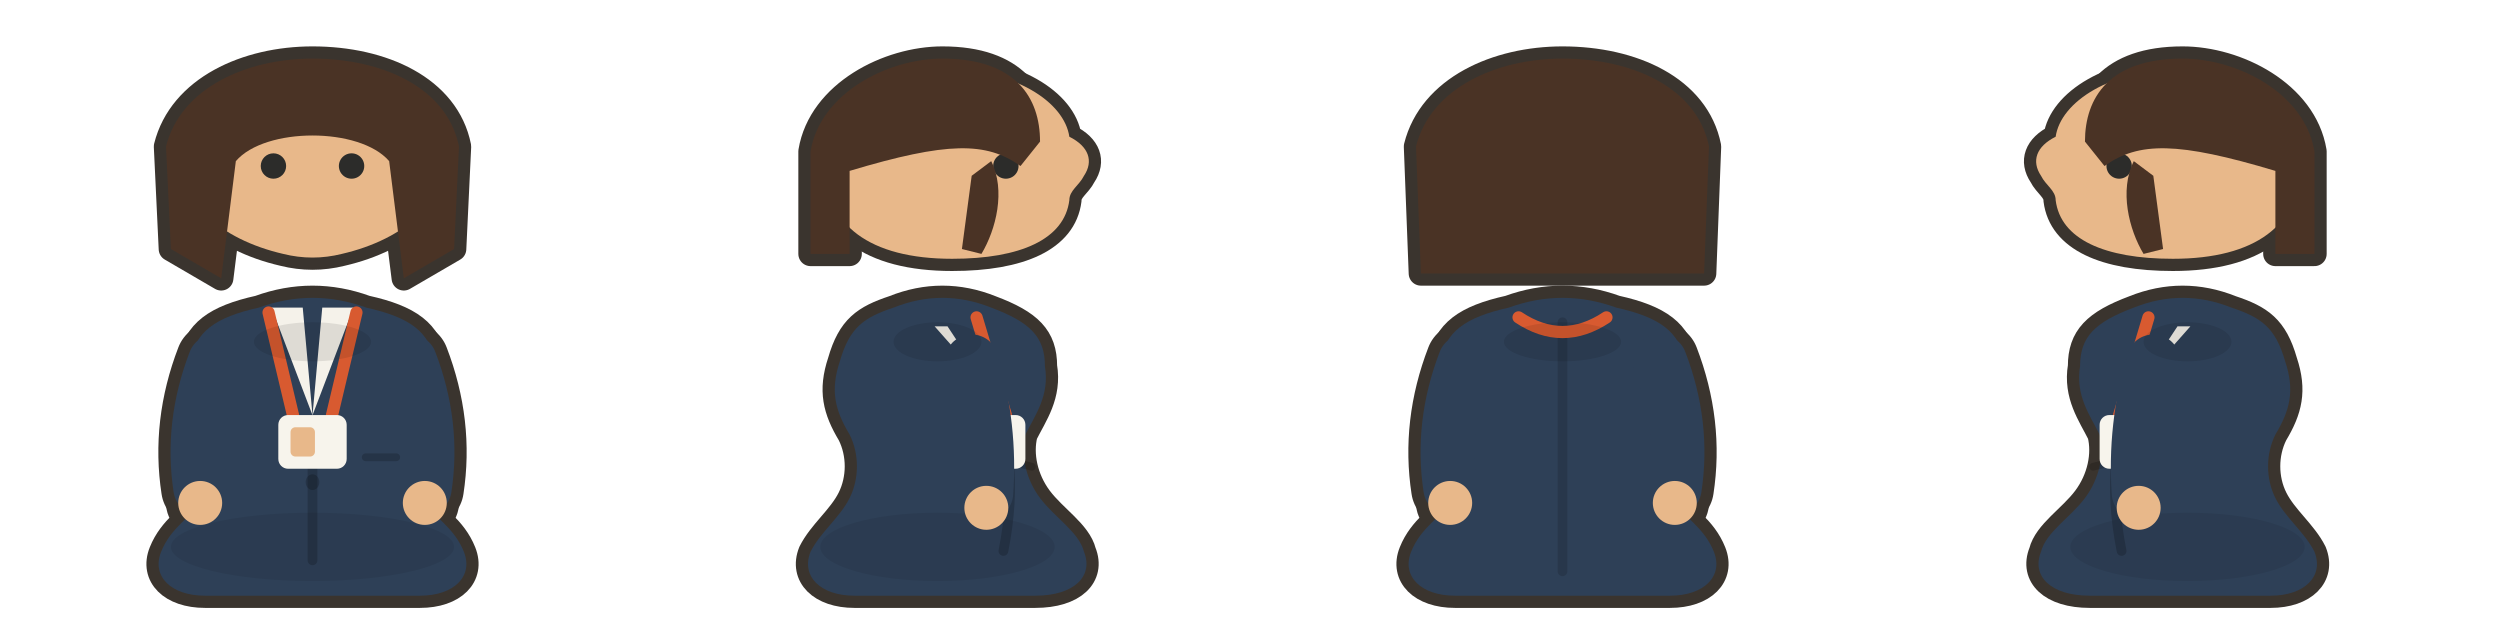
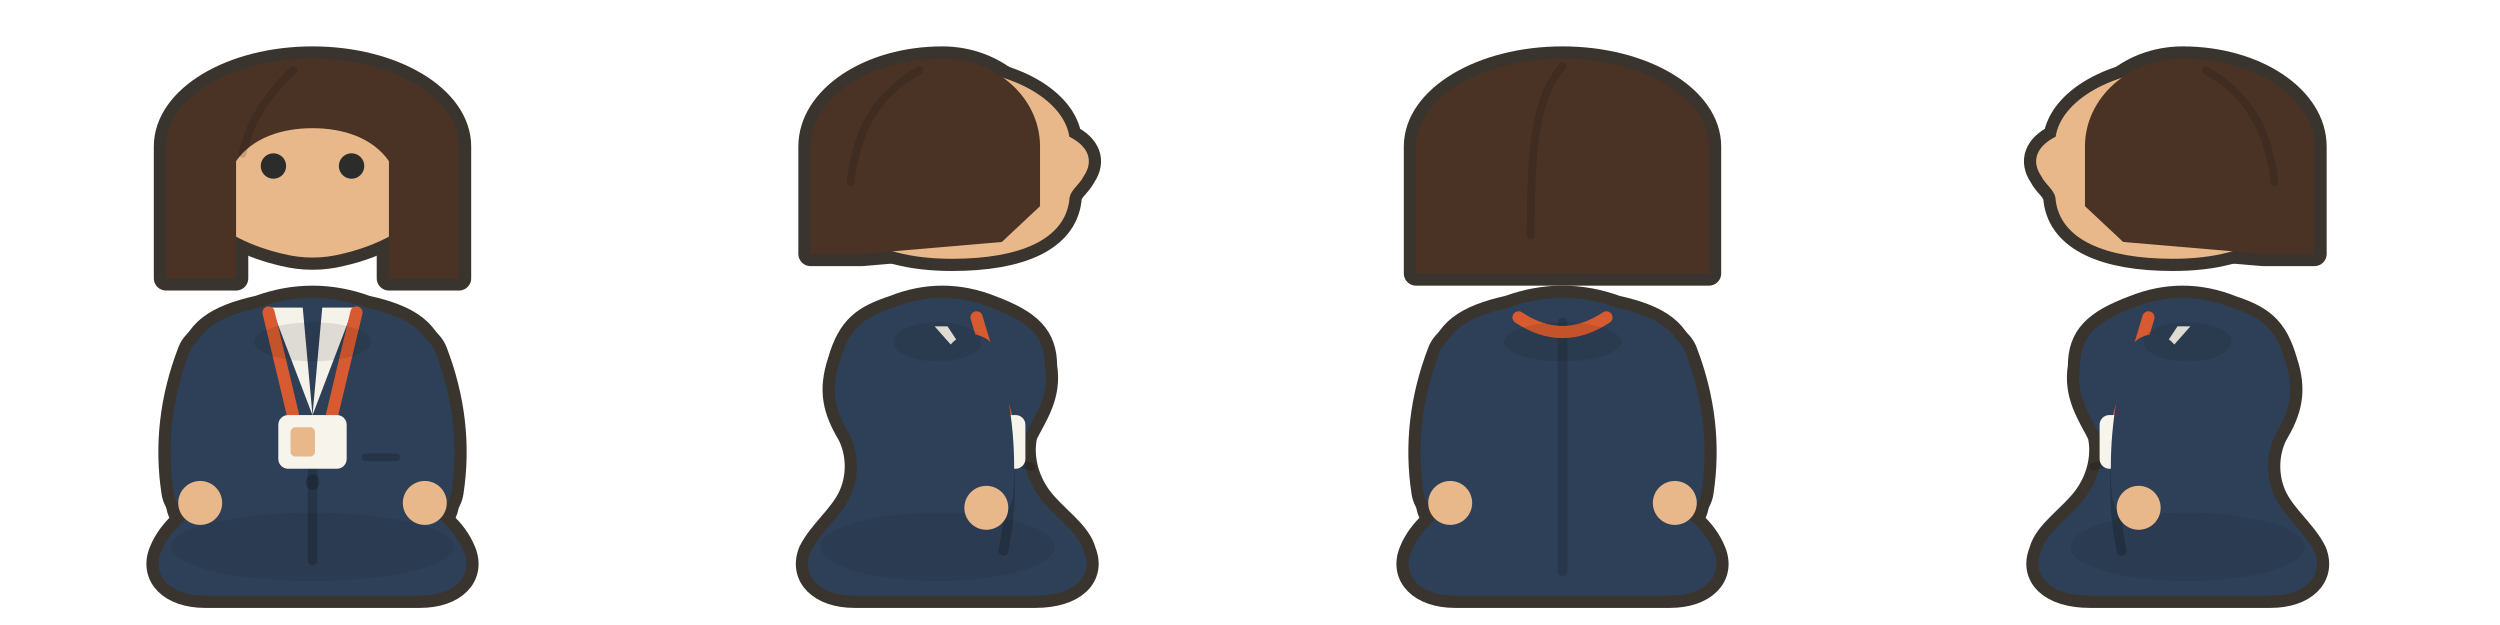
<svg xmlns="http://www.w3.org/2000/svg" viewBox="0 0 512 128" width="512" height="128">
  <g transform="translate(0 0)">
    <path d="M 48 113 a 16 4.5 0 1 0 32 0 a 16 4.5 0 1 0 -32 0 Z" fill="#000000" opacity="0.12" />
    <g transform="translate(0 5)">
      <g transform="translate(64 0) scale(1 1) translate(-64 0)">
        <g transform="translate(64 87)">
          <path d="M -11 -29 Q 0 -33 11 -29 C 20 -27 24 -24 25 -18 C 26 -11 22 -7 20 -3 C 18 1 19 6 22 10 C 25 14 29 16 31 21 C 33 26 29 30 22 30 H -22 C -29 30 -33 26 -31 21 C -29 16 -25 14 -22 10 C -19 6 -18 1 -20 -3 C -22 -7 -26 -11 -25 -18 C -24 -24 -20 -27 -11 -29 Z" fill="#3A342E" stroke="#3A342E" stroke-width="5" stroke-linejoin="round" stroke-linecap="round" />
        </g>
        <g transform="translate(64 87)">
          <path d="M -20 -18 Q -25 -5 -23 8" fill="none" stroke="#3A342E" stroke-width="16" stroke-linejoin="round" stroke-linecap="round" />
          <path d="M -27.5 11 a 4.5 4.5 0 1 0 9 0 a 4.5 4.5 0 1 0 -9 0 Z" fill="#3A342E" stroke="#3A342E" stroke-width="5" stroke-linejoin="round" stroke-linecap="round" />
          <path d="M 20 -18 Q 25 -5 23 8" fill="none" stroke="#3A342E" stroke-width="16" stroke-linejoin="round" stroke-linecap="round" />
          <path d="M 18.5 11 a 4.5 4.5 0 1 0 9 0 a 4.5 4.5 0 1 0 -9 0 Z" fill="#3A342E" stroke="#3A342E" stroke-width="5" stroke-linejoin="round" stroke-linecap="round" />
        </g>
      </g>
      <g transform="translate(64 58) scale(1) translate(-64 -58)">
        <g transform="translate(64 29)">
          <path d="M0-20C17-20 26-13 27-3 28 7 19 15 6 18 2 19-2 19-6 18-19 15-28 7-27-3-26-13-17-20 0-20Z" fill="#3A342E" stroke="#3A342E" stroke-width="5" stroke-linejoin="round" stroke-linecap="round" />
        </g>
        <g transform="translate(64 29)">
-           <path d="M -30 -4 C -27 -16 -13.5 -22 0 -22 C 14.4 -22 27.6 -16 30 -4 L 29 17 L 18.7 23 L 15.7 -1 C 9.7 -8 -9.7 -8 -15.7 -1 L -18.7 23 L -29 17 Z" fill="#3A342E" stroke="#3A342E" stroke-width="5" stroke-linejoin="round" stroke-linecap="round" />
+           <path d="M-30-4C-30-13.941-16.569-22 0-22 16.569-22 30-13.941 30-4L30 23 15.652 23 15.652-1C12.351-5.731 6.41-7.748 0-7.748-6.41-7.748-12.351-5.731-15.652-1L-15.652 23-30 23Z" fill="#3A342E" stroke="#3A342E" stroke-width="5" stroke-linejoin="round" stroke-linecap="round" />
        </g>
      </g>
      <g transform="translate(64 0) scale(1 1) translate(-64 0)">
        <g transform="translate(64 87)">
          <path d="M -11 -29 Q 0 -33 11 -29 C 20 -27 24 -24 25 -18 C 26 -11 22 -7 20 -3 C 18 1 19 6 22 10 C 25 14 29 16 31 21 C 33 26 29 30 22 30 H -22 C -29 30 -33 26 -31 21 C -29 16 -25 14 -22 10 C -19 6 -18 1 -20 -3 C -22 -7 -26 -11 -25 -18 C -24 -24 -20 -27 -11 -29 Z" fill="#2E4057" />
          <path d="M -29 20 a 29 7 0 1 0 58 0 a 29 7 0 1 0 -58 0 Z" fill="#00000012" />
        </g>
        <g transform="translate(64 87)">
          <path d="M-8.4-29L0-6.958-2-29Z" fill="#F5F2EA" />
          <path d="M2-29L0-6.958 8.4-29Z" fill="#F5F2EA" />
          <path d="M0-5.042L0 22.75" fill="none" stroke="#00000030" stroke-width="2" stroke-linecap="round" stroke-linejoin="round" />
          <path d="M-1.404-0.05C-1.404 0.525-1.136 1.057-0.702 1.345-0.268 1.632 0.268 1.632 0.702 1.345 1.136 1.057 1.404 0.525 1.404-0.05 1.404-0.625 1.136-1.157 0.702-1.445 0.268-1.732-0.268-1.732-0.702-1.445-1.136-1.157-1.404-0.625-1.404-0.05Z" fill="#00000033" />
          <path d="M-1.404 6.75C-1.404 7.325-1.136 7.857-0.702 8.145-0.268 8.432 0.268 8.432 0.702 8.145 1.136 7.857 1.404 7.325 1.404 6.75 1.404 6.175 1.136 5.643 0.702 5.355 0.268 5.068-0.268 5.068-0.702 5.355-1.136 5.643-1.404 6.175-1.404 6.75Z" fill="#00000033" />
          <path d="M10.904 1.65L17.144 1.65" fill="none" stroke="#00000030" stroke-width="1.6" stroke-linecap="round" stroke-linejoin="round" />
        </g>
        <g transform="translate(64 87)">
          <path d="M -9 -28 L -4 -7 M 9 -28 L 4 -7" fill="none" stroke="#D85A30" stroke-width="2.5" stroke-linecap="round" stroke-linejoin="round" />
          <path d="M -5 -7 h 10 a 2 2 0 0 1 2 2 v 7 a 2 2 0 0 1 -2 2 h -10 a 2 2 0 0 1 -2 -2 v -7 a 2 2 0 0 1 2 -2 Z" fill="#F7F4EC" />
          <path d="M -3.5 -4.5 h 3 a 1 1 0 0 1 1 1 v 4 a 1 1 0 0 1 -1 1 h -3 a 1 1 0 0 1 -1 -1 v -4 a 1 1 0 0 1 1 -1 Z" fill="#E8B88A" />
        </g>
        <g transform="translate(64 87)">
          <path d="M -20 -18 Q -25 -5 -23 8" fill="none" stroke="#2E4057" stroke-width="11" stroke-linecap="round" stroke-linejoin="round" />
          <path d="M -27.5 11 a 4.5 4.5 0 1 0 9 0 a 4.5 4.5 0 1 0 -9 0 Z" fill="#E8B88A" />
          <path d="M 20 -18 Q 25 -5 23 8" fill="none" stroke="#2E4057" stroke-width="11" stroke-linecap="round" stroke-linejoin="round" />
          <path d="M 18.5 11 a 4.5 4.5 0 1 0 9 0 a 4.5 4.5 0 1 0 -9 0 Z" fill="#E8B88A" />
        </g>
        <g transform="translate(64 87)">
          <path d="M -12 -22 a 12 4 0 1 0 24 0 a 12 4 0 1 0 -24 0 Z" fill="#00000018" />
        </g>
      </g>
      <g transform="translate(64 58) scale(1) translate(-64 -58)">
        <g transform="translate(64 29)">
          <path d="M0-20C17-20 26-13 27-3 28 7 19 15 6 18 2 19-2 19-6 18-19 15-28 7-27-3-26-13-17-20 0-20Z" fill="#E8B88A" />
          <path d="M-10.6 0C-10.6 1.436-9.436 2.6-8 2.6-6.564 2.6-5.4 1.436-5.4 0-5.4-1.436-6.564-2.6-8-2.6-9.436-2.6-10.6-1.436-10.6 0Z" fill="#2C2C2A" />
          <path d="M5.4 0C5.4 0.929 5.896 1.787 6.7 2.252 7.504 2.716 8.496 2.716 9.3 2.252 10.104 1.787 10.6 0.929 10.6 0 10.6-0.929 10.104-1.787 9.3-2.252 8.496-2.716 7.504-2.716 6.7-2.252 5.896-1.787 5.4-0.929 5.4 0Z" fill="#2C2C2A" />
        </g>
        <g transform="translate(64 29)">
-           <path d="M -30 -4 C -27 -16 -13.5 -22 0 -22 C 14.4 -22 27.6 -16 30 -4 L 29 17 L 18.7 23 L 15.7 -1 C 9.7 -8 -9.7 -8 -15.7 -1 L -18.7 23 L -29 17 Z" fill="#4A3325" />
+           <path d="M-30-4C-30-13.941-16.569-22 0-22 16.569-22 30-13.941 30-4L30 23 15.652 23 15.652-1C12.351-5.731 6.41-7.748 0-7.748-6.41-7.748-12.351-5.731-15.652-1L-15.652 23-30 23Z" fill="#4A3325" />
+           <path d="M-3.913-19.652C-9.13-14.957-13.043-8.696-14.348-2.5" fill="none" stroke="#00000024" stroke-width="1.6" stroke-linecap="round" stroke-linejoin="round" />
        </g>
      </g>
    </g>
  </g>
  <g transform="translate(128 0)">
    <path d="M 48 113 a 16 4.5 0 1 0 32 0 a 16 4.5 0 1 0 -32 0 Z" fill="#000000" opacity="0.12" />
    <g transform="translate(0 5)">
      <g transform="translate(64 0) scale(1 1) translate(-64 0)">
        <g transform="translate(64 87)">
          <path d="M -9 -29 Q 1 -33 11 -29 C 19 -26 22 -23 22 -17 C 23 -11 20 -7 18 -3 C 17 1 18 6 21 10 C 24 14 29 17 30 21 C 32 26 28 30 20 30 H -17 C -24 30 -28 26 -26 21 C -24 17 -20 14 -18 10 C -16 6 -16 1 -18 -3 C -21 -8 -22 -12 -20 -18 C -18 -25 -15 -27 -9 -29 Z" fill="#3A342E" stroke="#3A342E" stroke-width="5" stroke-linejoin="round" stroke-linecap="round" />
        </g>
        <g transform="translate(64 87)">
          <path d="M 7 -18 Q 11 -4.5 10 9" fill="none" stroke="#3A342E" stroke-width="16" stroke-linejoin="round" stroke-linecap="round" />
          <path d="M 5.5 12 a 4.5 4.5 0 1 0 9 0 a 4.5 4.5 0 1 0 -9 0 Z" fill="#3A342E" stroke="#3A342E" stroke-width="5" stroke-linejoin="round" stroke-linecap="round" />
        </g>
      </g>
      <g transform="translate(64 58) scale(1) translate(-64 -58)">
        <g transform="translate(67 29)">
          <path d="M-3-20C13-20 23-13 24-6 28-4 29-1 27 2 26 4 24 5 24 7 23 15 14 19 0 19-17 19-26 12-26 0-26-11-17-20-3-20Z" fill="#3A342E" stroke="#3A342E" stroke-width="5" stroke-linejoin="round" stroke-linecap="round" />
        </g>
        <g transform="translate(67 29)">
-           <path d="M -29 18 L -29 -3 C -27 -15 -13.1 -22 -2 -22 C 13 -22 18 -14 18 -5 L 14 0 C 7 -5 -1 -5 -21 1 L -21 18 Z" fill="#3A342E" stroke="#3A342E" stroke-width="5" stroke-linejoin="round" stroke-linecap="round" />
-           <path d="M 8 -1 C 11 5 9 13 6 18 L 2 17 L 4 2 Z" fill="#3A342E" stroke="#3A342E" stroke-width="5" stroke-linejoin="round" stroke-linecap="round" />
+           <path d="M-29-4C-29-13.941-16.912-22-2-22 9.046-22 18-13.941 18-4L18 8.222 10.174 15.556-18.435 18-29 18Z" fill="#3A342E" stroke="#3A342E" stroke-width="5" stroke-linejoin="round" stroke-linecap="round" />
        </g>
      </g>
      <g transform="translate(64 0) scale(1 1) translate(-64 0)">
        <g transform="translate(64 87)">
          <path d="M -9 -29 Q 1 -33 11 -29 C 19 -26 22 -23 22 -17 C 23 -11 20 -7 18 -3 C 17 1 18 6 21 10 C 24 14 29 17 30 21 C 32 26 28 30 20 30 H -17 C -24 30 -28 26 -26 21 C -24 17 -20 14 -18 10 C -16 6 -16 1 -18 -3 C -21 -8 -22 -12 -20 -18 C -18 -25 -15 -27 -9 -29 Z" fill="#2E4057" />
          <path d="M -24 20 a 24 7 0 1 0 48 0 a 24 7 0 1 0 -48 0 Z" fill="#00000012" />
        </g>
        <g transform="translate(64 87)">
          <path d="M-0.59-25.167L9.85-13.36 2.05-25.167Z" fill="#F5F2EA" />
          <path d="M9.85-13.36Q17.5 0.708 13.5 20.833" fill="none" stroke="#00000030" stroke-width="2" stroke-linecap="round" stroke-linejoin="round" />
          <path d="M15.215-1.263C15.215-0.374 15.808 0.347 16.541 0.347 17.273 0.347 17.867-0.374 17.867-1.263 17.867-2.153 17.273-2.874 16.541-2.874 15.808-2.874 15.215-2.153 15.215-1.263Z" fill="#0000003D" />
          <path d="M15.441 2.64L19.341 3.587" fill="none" stroke="#00000030" stroke-width="1.6" stroke-linecap="round" stroke-linejoin="round" />
        </g>
        <g transform="translate(64 87)">
          <path d="M 8 -27 L 14 -7" fill="none" stroke="#D85A30" stroke-width="2.5" stroke-linecap="round" stroke-linejoin="round" />
          <path d="M 11 -7 h 5 a 2 2 0 0 1 2 2 v 7 a 2 2 0 0 1 -2 2 h -5 a 2 2 0 0 1 -2 -2 v -7 a 2 2 0 0 1 2 -2 Z" fill="#F7F4EC" />
        </g>
        <g transform="translate(64 87)">
          <path d="M 7 -18 Q 11 -4.5 10 9" fill="none" stroke="#2E4057" stroke-width="11" stroke-linecap="round" stroke-linejoin="round" />
          <path d="M 5.5 12 a 4.5 4.5 0 1 0 9 0 a 4.5 4.5 0 1 0 -9 0 Z" fill="#E8B88A" />
        </g>
        <g transform="translate(64 87)">
          <path d="M -9 -22 a 9 4 0 1 0 18 0 a 9 4 0 1 0 -18 0 Z" fill="#00000018" />
        </g>
      </g>
      <g transform="translate(64 58) scale(1) translate(-64 -58)">
        <g transform="translate(67 29)">
          <path d="M-3-20C13-20 23-13 24-6 28-4 29-1 27 2 26 4 24 5 24 7 23 15 14 19 0 19-17 19-26 12-26 0-26-11-17-20-3-20Z" fill="#E8B88A" />
          <path d="M8.4 0C8.4 0.929 8.896 1.787 9.7 2.252 10.504 2.716 11.496 2.716 12.3 2.252 13.104 1.787 13.6 0.929 13.6 0 13.6-0.929 13.104-1.787 12.3-2.252 11.496-2.716 10.504-2.716 9.7-2.252 8.896-1.787 8.4-0.929 8.4 0Z" fill="#2C2C2A" />
        </g>
        <g transform="translate(67 29)">
-           <path d="M -29 18 L -29 -3 C -27 -15 -13.1 -22 -2 -22 C 13 -22 18 -14 18 -5 L 14 0 C 7 -5 -1 -5 -21 1 L -21 18 Z" fill="#4A3325" />
-           <path d="M 8 -1 C 11 5 9 13 6 18 L 2 17 L 4 2 Z" fill="#4A3325" />
+           <path d="M-29-4C-29-13.941-16.912-22-2-22 9.046-22 18-13.941 18-4L18 8.222 10.174 15.556-18.435 18-29 18Z" fill="#4A3325" />
+           <path d="M-6.696-19.652C-14.913-14.957-19.609-7.913-20.783 3.333" fill="none" stroke="#00000024" stroke-width="1.6" stroke-linecap="round" stroke-linejoin="round" />
        </g>
      </g>
    </g>
  </g>
  <g transform="translate(256 0)">
    <path d="M 48 113 a 16 4.5 0 1 0 32 0 a 16 4.5 0 1 0 -32 0 Z" fill="#000000" opacity="0.12" />
    <g transform="translate(0 5)">
      <g transform="translate(64 0) scale(1 1) translate(-64 0)">
        <g transform="translate(64 87)">
          <path d="M -11 -29 Q 0 -33 11 -29 C 20 -27 24 -24 25 -18 C 26 -11 22 -7 20 -3 C 18 1 19 6 22 10 C 25 14 29 16 31 21 C 33 26 29 30 22 30 H -22 C -29 30 -33 26 -31 21 C -29 16 -25 14 -22 10 C -19 6 -18 1 -20 -3 C -22 -7 -26 -11 -25 -18 C -24 -24 -20 -27 -11 -29 Z" fill="#3A342E" stroke="#3A342E" stroke-width="5" stroke-linejoin="round" stroke-linecap="round" />
        </g>
        <g transform="translate(64 87)">
          <path d="M -20 -18 Q -25 -5 -23 8" fill="none" stroke="#3A342E" stroke-width="16" stroke-linejoin="round" stroke-linecap="round" />
          <path d="M -27.5 11 a 4.5 4.5 0 1 0 9 0 a 4.5 4.5 0 1 0 -9 0 Z" fill="#3A342E" stroke="#3A342E" stroke-width="5" stroke-linejoin="round" stroke-linecap="round" />
          <path d="M 20 -18 Q 25 -5 23 8" fill="none" stroke="#3A342E" stroke-width="16" stroke-linejoin="round" stroke-linecap="round" />
          <path d="M 18.5 11 a 4.5 4.5 0 1 0 9 0 a 4.5 4.5 0 1 0 -9 0 Z" fill="#3A342E" stroke="#3A342E" stroke-width="5" stroke-linejoin="round" stroke-linecap="round" />
        </g>
      </g>
      <g transform="translate(64 58) scale(1) translate(-64 -58)">
        <g transform="translate(64 29)">
          <path d="M0-20C17-20 26-13 27-3 28 8 19 16 6 18 2 19-2 19-6 18-19 16-28 8-27-3-26-13-17-20 0-20Z" fill="#3A342E" stroke="#3A342E" stroke-width="5" stroke-linejoin="round" stroke-linecap="round" />
        </g>
        <g transform="translate(64 29)">
-           <path d="M -30 -4 C -27 -16 -13.5 -22 0 -22 C 14.4 -22 27.6 -16 30 -4 L 29 22 H -29 Z" fill="#3A342E" stroke="#3A342E" stroke-width="5" stroke-linejoin="round" stroke-linecap="round" />
+           <path d="M-30-4C-30-13.941-16.569-22 0-22 16.569-22 30-13.941 30-4L30 22-30 22Z" fill="#3A342E" stroke="#3A342E" stroke-width="5" stroke-linejoin="round" stroke-linecap="round" />
        </g>
      </g>
      <g transform="translate(64 0) scale(1 1) translate(-64 0)">
        <g transform="translate(64 87)">
          <path d="M -11 -29 Q 0 -33 11 -29 C 20 -27 24 -24 25 -18 C 26 -11 22 -7 20 -3 C 18 1 19 6 22 10 C 25 14 29 16 31 21 C 33 26 29 30 22 30 H -22 C -29 30 -33 26 -31 21 C -29 16 -25 14 -22 10 C -19 6 -18 1 -20 -3 C -22 -7 -26 -11 -25 -18 C -24 -24 -20 -27 -11 -29 Z" fill="#2E4057" />
        </g>
        <g transform="translate(64 87)">
          <path d="M 0 -26 L 0 25" fill="none" stroke="#00000022" stroke-width="2" stroke-linecap="round" stroke-linejoin="round" />
        </g>
        <g transform="translate(64 87)">
          <path d="M -9 -27 Q 0 -21 9 -27" fill="none" stroke="#D85A30" stroke-width="2.5" stroke-linecap="round" stroke-linejoin="round" />
        </g>
        <g transform="translate(64 87)">
          <path d="M -20 -18 Q -25 -5 -23 8" fill="none" stroke="#2E4057" stroke-width="11" stroke-linecap="round" stroke-linejoin="round" />
          <path d="M -27.5 11 a 4.5 4.5 0 1 0 9 0 a 4.5 4.5 0 1 0 -9 0 Z" fill="#E8B88A" />
          <path d="M 20 -18 Q 25 -5 23 8" fill="none" stroke="#2E4057" stroke-width="11" stroke-linecap="round" stroke-linejoin="round" />
          <path d="M 18.5 11 a 4.5 4.5 0 1 0 9 0 a 4.5 4.5 0 1 0 -9 0 Z" fill="#E8B88A" />
        </g>
        <g transform="translate(64 87)">
          <path d="M -12 -22 a 12 4 0 1 0 24 0 a 12 4 0 1 0 -24 0 Z" fill="#00000018" />
        </g>
      </g>
      <g transform="translate(64 58) scale(1) translate(-64 -58)">
        <g transform="translate(64 29)">
          <path d="M0-20C17-20 26-13 27-3 28 8 19 16 6 18 2 19-2 19-6 18-19 16-28 8-27-3-26-13-17-20 0-20Z" fill="#E8B88A" />
        </g>
        <g transform="translate(64 29)">
-           <path d="M -30 -4 C -27 -16 -13.5 -22 0 -22 C 14.4 -22 27.6 -16 30 -4 L 29 22 H -29 Z" fill="#4A3325" />
+           <path d="M-30-4C-30-13.941-16.569-22 0-22 16.569-22 30-13.941 30-4L30 22-30 22Z" fill="#4A3325" />
+           <path d="M0-20.435C-5.217-14.174-6.522-5.565-6.522 14.2" fill="none" stroke="#00000024" stroke-width="1.6" stroke-linecap="round" stroke-linejoin="round" />
        </g>
      </g>
    </g>
  </g>
  <g transform="translate(384 0)">
    <path d="M 48 113 a 16 4.5 0 1 0 32 0 a 16 4.5 0 1 0 -32 0 Z" fill="#000000" opacity="0.12" />
    <g transform="translate(0 5)">
      <g transform="translate(128 0) scale(-1 1)">
        <g transform="translate(64 0) scale(1 1) translate(-64 0)">
          <g transform="translate(64 87)">
            <path d="M -9 -29 Q 1 -33 11 -29 C 19 -26 22 -23 22 -17 C 23 -11 20 -7 18 -3 C 17 1 18 6 21 10 C 24 14 29 17 30 21 C 32 26 28 30 20 30 H -17 C -24 30 -28 26 -26 21 C -24 17 -20 14 -18 10 C -16 6 -16 1 -18 -3 C -21 -8 -22 -12 -20 -18 C -18 -25 -15 -27 -9 -29 Z" fill="#3A342E" stroke="#3A342E" stroke-width="5" stroke-linejoin="round" stroke-linecap="round" />
          </g>
          <g transform="translate(64 87)">
            <path d="M 7 -18 Q 11 -4.5 10 9" fill="none" stroke="#3A342E" stroke-width="16" stroke-linejoin="round" stroke-linecap="round" />
            <path d="M 5.5 12 a 4.5 4.5 0 1 0 9 0 a 4.5 4.5 0 1 0 -9 0 Z" fill="#3A342E" stroke="#3A342E" stroke-width="5" stroke-linejoin="round" stroke-linecap="round" />
          </g>
        </g>
        <g transform="translate(64 58) scale(1) translate(-64 -58)">
          <g transform="translate(67 29)">
            <path d="M-3-20C13-20 23-13 24-6 28-4 29-1 27 2 26 4 24 5 24 7 23 15 14 19 0 19-17 19-26 12-26 0-26-11-17-20-3-20Z" fill="#3A342E" stroke="#3A342E" stroke-width="5" stroke-linejoin="round" stroke-linecap="round" />
          </g>
          <g transform="translate(67 29)">
-             <path d="M -29 18 L -29 -3 C -27 -15 -13.1 -22 -2 -22 C 13 -22 18 -14 18 -5 L 14 0 C 7 -5 -1 -5 -21 1 L -21 18 Z" fill="#3A342E" stroke="#3A342E" stroke-width="5" stroke-linejoin="round" stroke-linecap="round" />
-             <path d="M 8 -1 C 11 5 9 13 6 18 L 2 17 L 4 2 Z" fill="#3A342E" stroke="#3A342E" stroke-width="5" stroke-linejoin="round" stroke-linecap="round" />
+             <path d="M-29-4C-29-13.941-16.912-22-2-22 9.046-22 18-13.941 18-4L18 8.222 10.174 15.556-18.435 18-29 18Z" fill="#3A342E" stroke="#3A342E" stroke-width="5" stroke-linejoin="round" stroke-linecap="round" />
          </g>
        </g>
        <g transform="translate(64 0) scale(1 1) translate(-64 0)">
          <g transform="translate(64 87)">
            <path d="M -9 -29 Q 1 -33 11 -29 C 19 -26 22 -23 22 -17 C 23 -11 20 -7 18 -3 C 17 1 18 6 21 10 C 24 14 29 17 30 21 C 32 26 28 30 20 30 H -17 C -24 30 -28 26 -26 21 C -24 17 -20 14 -18 10 C -16 6 -16 1 -18 -3 C -21 -8 -22 -12 -20 -18 C -18 -25 -15 -27 -9 -29 Z" fill="#2E4057" />
            <path d="M -24 20 a 24 7 0 1 0 48 0 a 24 7 0 1 0 -48 0 Z" fill="#00000012" />
          </g>
          <g transform="translate(64 87)">
            <path d="M-0.59-25.167L9.85-13.36 2.05-25.167Z" fill="#F5F2EA" />
            <path d="M9.85-13.36Q17.5 0.708 13.5 20.833" fill="none" stroke="#00000030" stroke-width="2" stroke-linecap="round" stroke-linejoin="round" />
            <path d="M15.215-1.263C15.215-0.374 15.808 0.347 16.541 0.347 17.273 0.347 17.867-0.374 17.867-1.263 17.867-2.153 17.273-2.874 16.541-2.874 15.808-2.874 15.215-2.153 15.215-1.263Z" fill="#0000003D" />
            <path d="M15.441 2.64L19.341 3.587" fill="none" stroke="#00000030" stroke-width="1.6" stroke-linecap="round" stroke-linejoin="round" />
          </g>
          <g transform="translate(64 87)">
            <path d="M 8 -27 L 14 -7" fill="none" stroke="#D85A30" stroke-width="2.5" stroke-linecap="round" stroke-linejoin="round" />
            <path d="M 11 -7 h 5 a 2 2 0 0 1 2 2 v 7 a 2 2 0 0 1 -2 2 h -5 a 2 2 0 0 1 -2 -2 v -7 a 2 2 0 0 1 2 -2 Z" fill="#F7F4EC" />
          </g>
          <g transform="translate(64 87)">
            <path d="M 7 -18 Q 11 -4.5 10 9" fill="none" stroke="#2E4057" stroke-width="11" stroke-linecap="round" stroke-linejoin="round" />
            <path d="M 5.5 12 a 4.5 4.5 0 1 0 9 0 a 4.5 4.5 0 1 0 -9 0 Z" fill="#E8B88A" />
          </g>
          <g transform="translate(64 87)">
            <path d="M -9 -22 a 9 4 0 1 0 18 0 a 9 4 0 1 0 -18 0 Z" fill="#00000018" />
          </g>
        </g>
        <g transform="translate(64 58) scale(1) translate(-64 -58)">
          <g transform="translate(67 29)">
            <path d="M-3-20C13-20 23-13 24-6 28-4 29-1 27 2 26 4 24 5 24 7 23 15 14 19 0 19-17 19-26 12-26 0-26-11-17-20-3-20Z" fill="#E8B88A" />
            <path d="M8.4 0C8.4 0.929 8.896 1.787 9.7 2.252 10.504 2.716 11.496 2.716 12.3 2.252 13.104 1.787 13.6 0.929 13.6 0 13.6-0.929 13.104-1.787 12.3-2.252 11.496-2.716 10.504-2.716 9.7-2.252 8.896-1.787 8.4-0.929 8.4 0Z" fill="#2C2C2A" />
          </g>
          <g transform="translate(67 29)">
-             <path d="M -29 18 L -29 -3 C -27 -15 -13.1 -22 -2 -22 C 13 -22 18 -14 18 -5 L 14 0 C 7 -5 -1 -5 -21 1 L -21 18 Z" fill="#4A3325" />
-             <path d="M 8 -1 C 11 5 9 13 6 18 L 2 17 L 4 2 Z" fill="#4A3325" />
+             <path d="M-29-4C-29-13.941-16.912-22-2-22 9.046-22 18-13.941 18-4L18 8.222 10.174 15.556-18.435 18-29 18Z" fill="#4A3325" />
+             <path d="M-6.696-19.652C-14.913-14.957-19.609-7.913-20.783 3.333" fill="none" stroke="#00000024" stroke-width="1.6" stroke-linecap="round" stroke-linejoin="round" />
          </g>
        </g>
      </g>
    </g>
  </g>
</svg>
